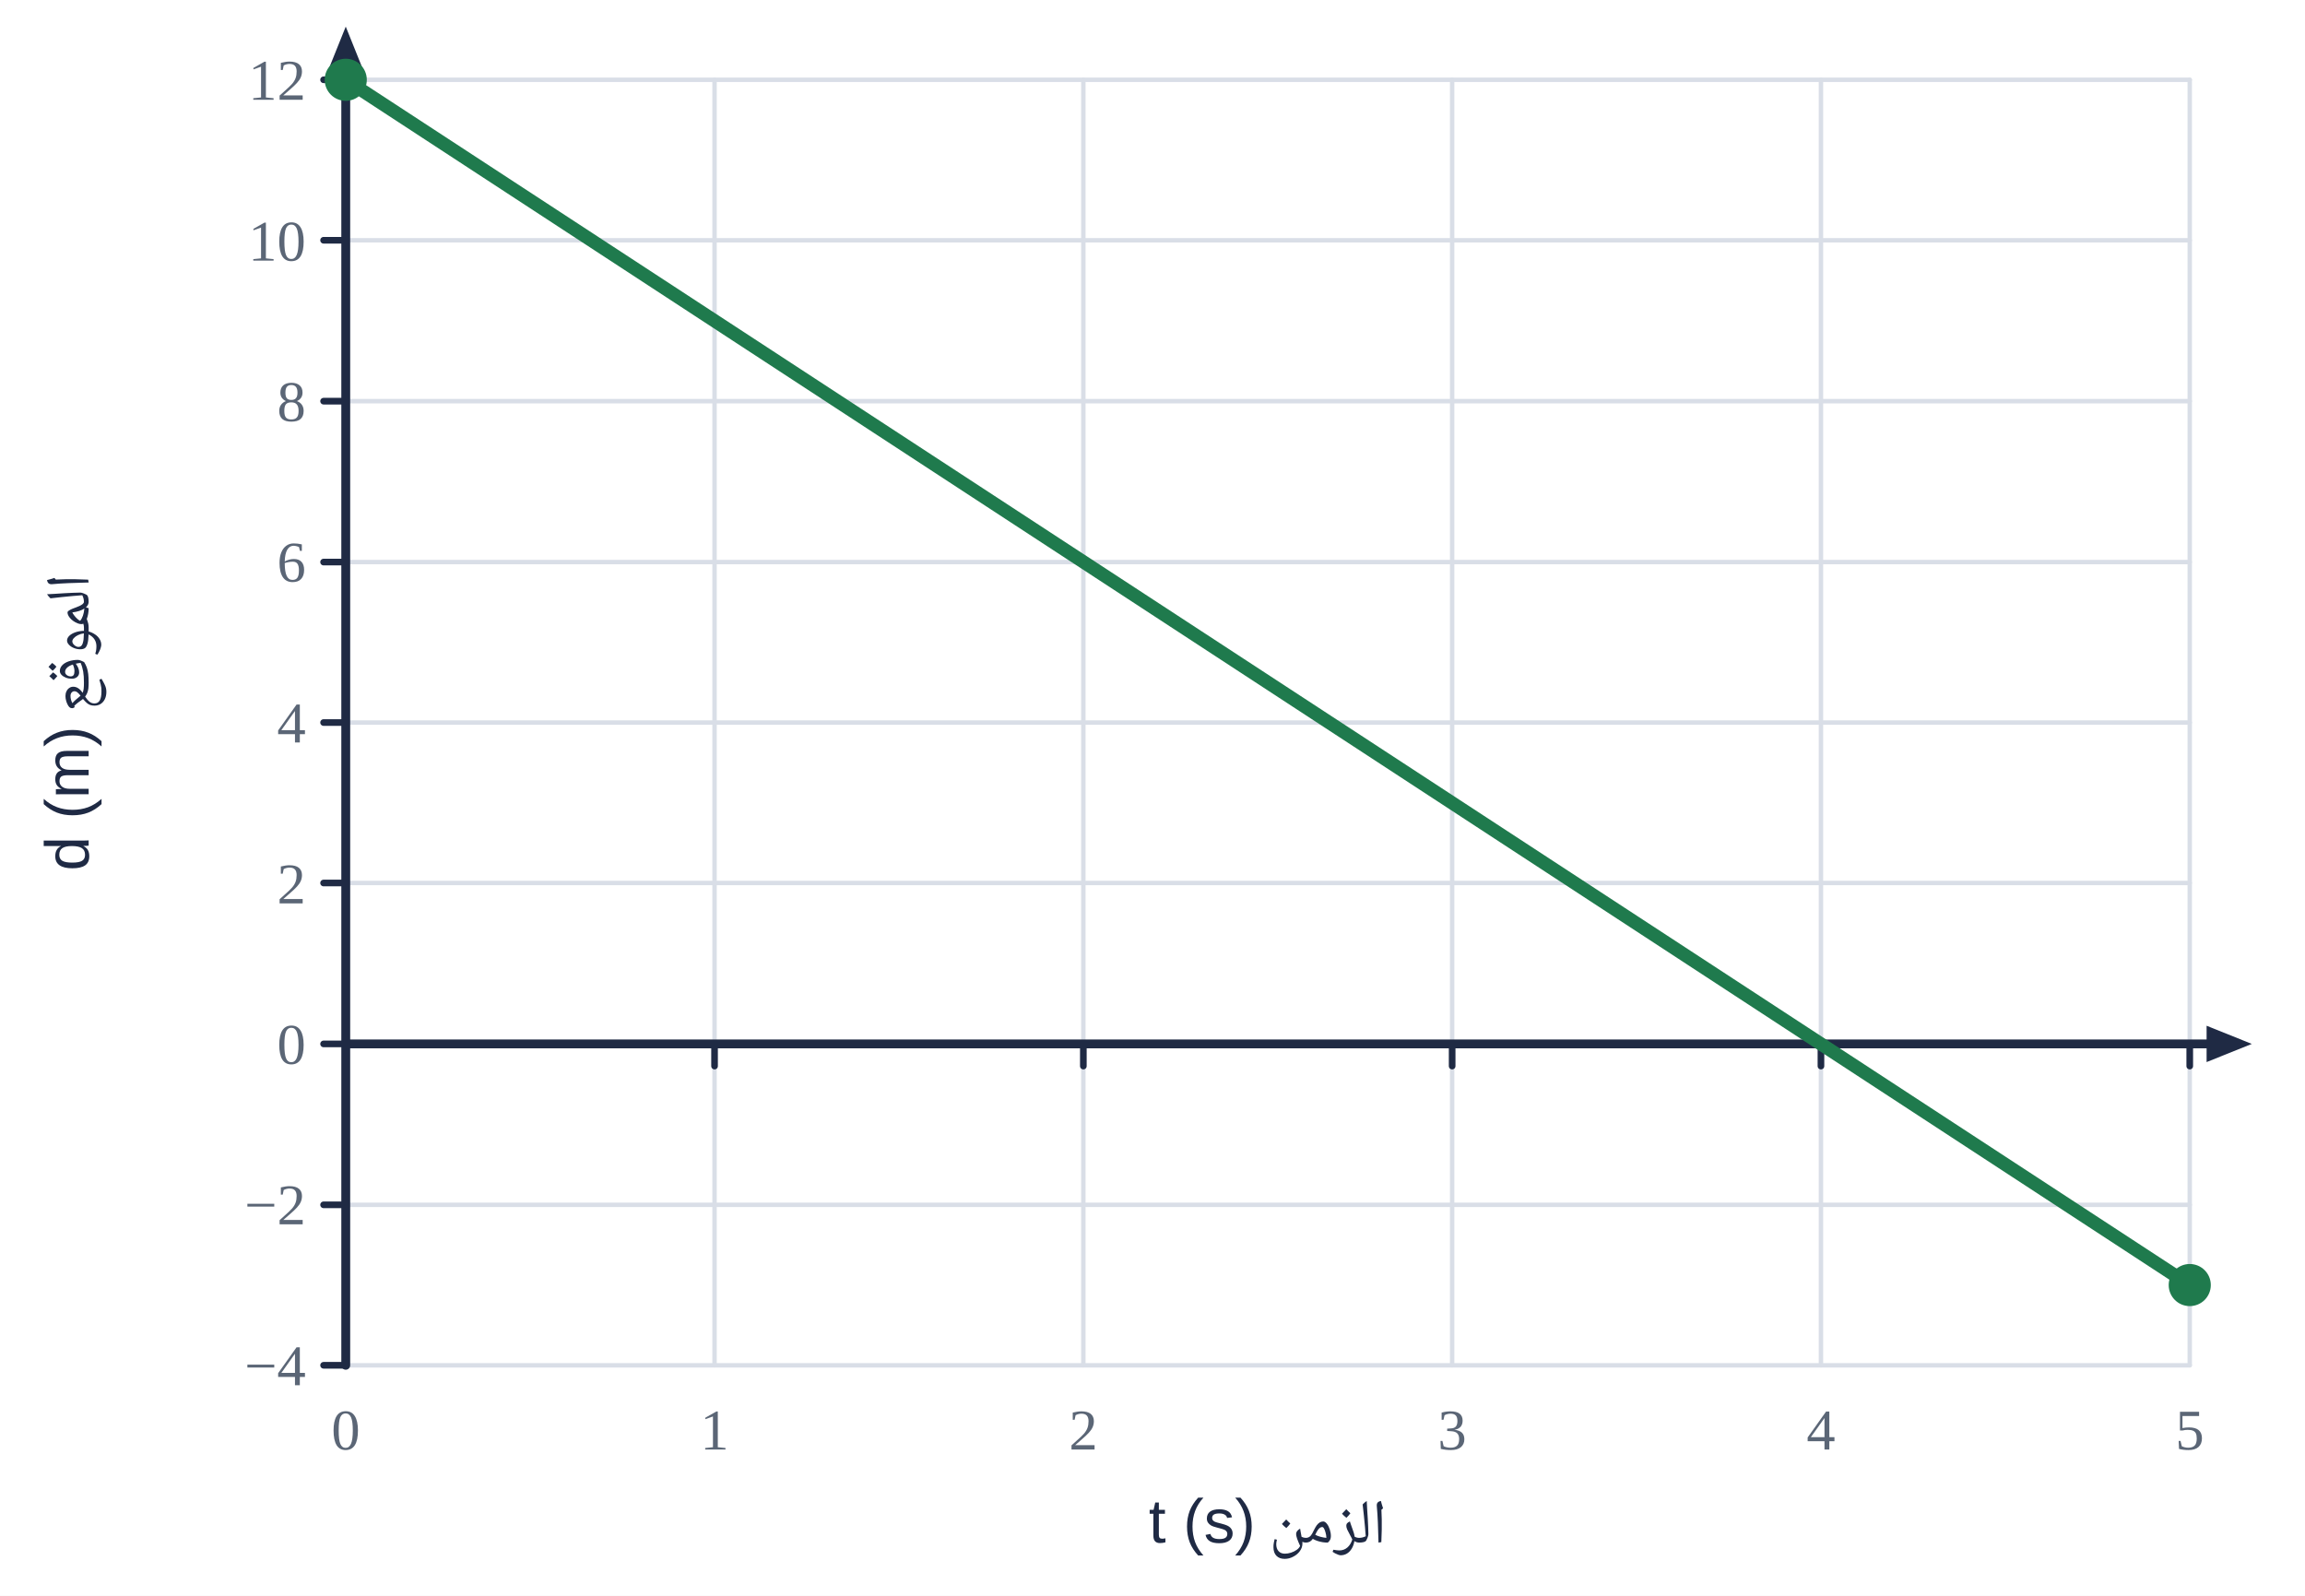
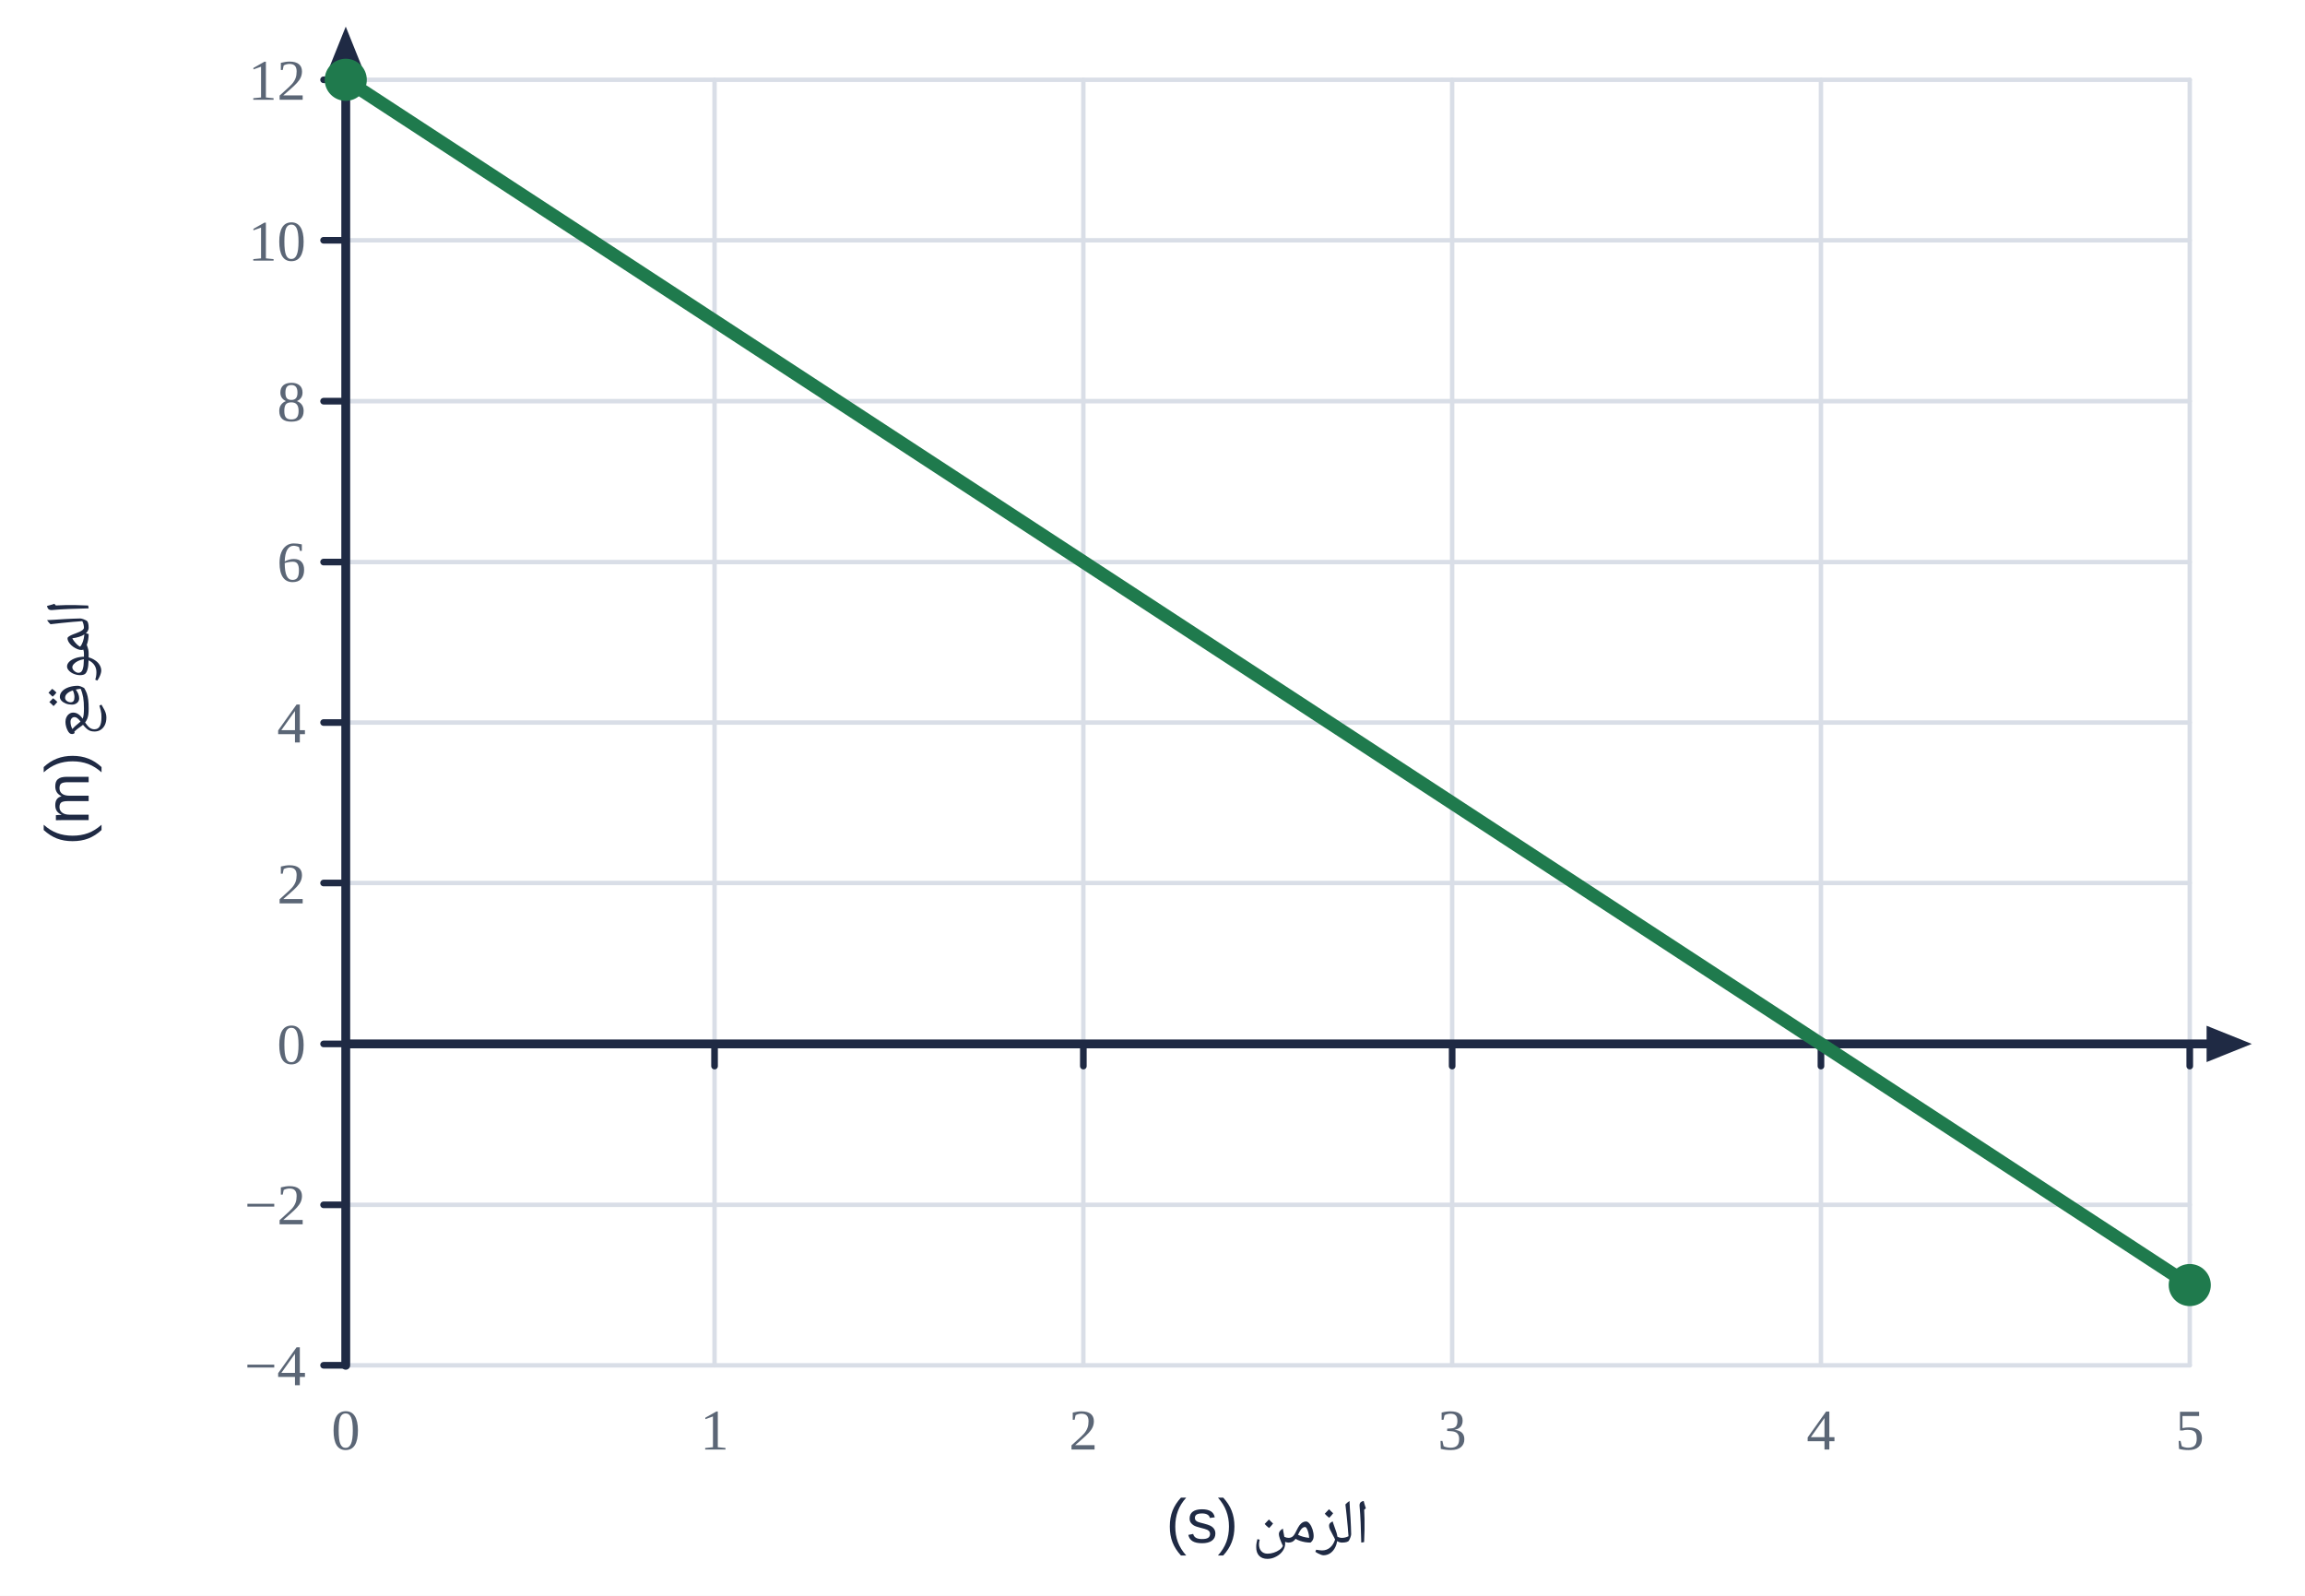
<svg xmlns="http://www.w3.org/2000/svg" viewBox="0 0 520 360" width="520" height="360">
  <rect width="520" height="360" fill="#fff" />
  <line x1="78.0" y1="18.0" x2="78.0" y2="308.0" stroke="#d9dee7" stroke-width="1" stroke-linecap="round" />
  <line x1="161.2" y1="18.0" x2="161.2" y2="308.0" stroke="#d9dee7" stroke-width="1" stroke-linecap="round" />
  <line x1="244.4" y1="18.0" x2="244.4" y2="308.0" stroke="#d9dee7" stroke-width="1" stroke-linecap="round" />
  <line x1="327.6" y1="18.0" x2="327.6" y2="308.0" stroke="#d9dee7" stroke-width="1" stroke-linecap="round" />
  <line x1="410.8" y1="18.0" x2="410.8" y2="308.0" stroke="#d9dee7" stroke-width="1" stroke-linecap="round" />
  <line x1="494.0" y1="18.0" x2="494.0" y2="308.0" stroke="#d9dee7" stroke-width="1" stroke-linecap="round" />
  <line x1="78.0" y1="308.0" x2="494.0" y2="308.0" stroke="#d9dee7" stroke-width="1" stroke-linecap="round" />
  <line x1="78.0" y1="271.8" x2="494.0" y2="271.8" stroke="#d9dee7" stroke-width="1" stroke-linecap="round" />
  <line x1="78.0" y1="235.5" x2="494.0" y2="235.5" stroke="#d9dee7" stroke-width="1" stroke-linecap="round" />
  <line x1="78.0" y1="199.2" x2="494.0" y2="199.2" stroke="#d9dee7" stroke-width="1" stroke-linecap="round" />
  <line x1="78.0" y1="163.0" x2="494.0" y2="163.0" stroke="#d9dee7" stroke-width="1" stroke-linecap="round" />
  <line x1="78.0" y1="126.8" x2="494.0" y2="126.8" stroke="#d9dee7" stroke-width="1" stroke-linecap="round" />
  <line x1="78.0" y1="90.5" x2="494.0" y2="90.5" stroke="#d9dee7" stroke-width="1" stroke-linecap="round" />
  <line x1="78.0" y1="54.2" x2="494.0" y2="54.2" stroke="#d9dee7" stroke-width="1" stroke-linecap="round" />
  <line x1="78.0" y1="18.0" x2="494.0" y2="18.0" stroke="#d9dee7" stroke-width="1" stroke-linecap="round" />
  <line x1="78.0" y1="235.5" x2="501.4" y2="235.5" stroke="#1f2a44" stroke-width="2" stroke-linecap="round" />
  <polygon points="508.0,235.5 497.8,239.6 497.8,231.4" fill="#1f2a44" />
  <line x1="78.0" y1="308.0" x2="78.0" y2="12.6" stroke="#1f2a44" stroke-width="2" stroke-linecap="round" />
  <polygon points="78.0,6.0 82.1,16.2 73.9,16.2" fill="#1f2a44" />
  <line x1="78.0" y1="235.5" x2="78.0" y2="240.5" stroke="#1f2a44" stroke-width="1.5" stroke-linecap="round" />
  <text x="78.0" y="327.0" text-anchor="middle" font-size="13" fill="#5b6676" font-weight="normal" font-family="'Times New Roman',Times,serif">0</text>
  <line x1="161.2" y1="235.5" x2="161.2" y2="240.5" stroke="#1f2a44" stroke-width="1.5" stroke-linecap="round" />
  <text x="161.2" y="327.0" text-anchor="middle" font-size="13" fill="#5b6676" font-weight="normal" font-family="'Times New Roman',Times,serif">1</text>
  <line x1="244.4" y1="235.5" x2="244.4" y2="240.5" stroke="#1f2a44" stroke-width="1.5" stroke-linecap="round" />
  <text x="244.4" y="327.0" text-anchor="middle" font-size="13" fill="#5b6676" font-weight="normal" font-family="'Times New Roman',Times,serif">2</text>
  <line x1="327.6" y1="235.5" x2="327.6" y2="240.5" stroke="#1f2a44" stroke-width="1.5" stroke-linecap="round" />
  <text x="327.6" y="327.0" text-anchor="middle" font-size="13" fill="#5b6676" font-weight="normal" font-family="'Times New Roman',Times,serif">3</text>
  <line x1="410.8" y1="235.5" x2="410.8" y2="240.5" stroke="#1f2a44" stroke-width="1.5" stroke-linecap="round" />
  <text x="410.8" y="327.0" text-anchor="middle" font-size="13" fill="#5b6676" font-weight="normal" font-family="'Times New Roman',Times,serif">4</text>
  <line x1="494.0" y1="235.5" x2="494.0" y2="240.5" stroke="#1f2a44" stroke-width="1.5" stroke-linecap="round" />
  <text x="494.0" y="327.0" text-anchor="middle" font-size="13" fill="#5b6676" font-weight="normal" font-family="'Times New Roman',Times,serif">5</text>
  <line x1="73.0" y1="308.0" x2="78.0" y2="308.0" stroke="#1f2a44" stroke-width="1.5" stroke-linecap="round" />
  <text x="69.0" y="312.5" text-anchor="end" font-size="13" fill="#5b6676" font-weight="normal" font-family="'Times New Roman',Times,serif">−4</text>
  <line x1="73.0" y1="271.8" x2="78.0" y2="271.8" stroke="#1f2a44" stroke-width="1.5" stroke-linecap="round" />
  <text x="69.0" y="276.2" text-anchor="end" font-size="13" fill="#5b6676" font-weight="normal" font-family="'Times New Roman',Times,serif">−2</text>
  <line x1="73.0" y1="235.5" x2="78.0" y2="235.5" stroke="#1f2a44" stroke-width="1.5" stroke-linecap="round" />
  <text x="69.0" y="240.0" text-anchor="end" font-size="13" fill="#5b6676" font-weight="normal" font-family="'Times New Roman',Times,serif">0</text>
  <line x1="73.0" y1="199.2" x2="78.0" y2="199.2" stroke="#1f2a44" stroke-width="1.5" stroke-linecap="round" />
  <text x="69.0" y="203.8" text-anchor="end" font-size="13" fill="#5b6676" font-weight="normal" font-family="'Times New Roman',Times,serif">2</text>
  <line x1="73.0" y1="163.0" x2="78.0" y2="163.0" stroke="#1f2a44" stroke-width="1.5" stroke-linecap="round" />
  <text x="69.0" y="167.5" text-anchor="end" font-size="13" fill="#5b6676" font-weight="normal" font-family="'Times New Roman',Times,serif">4</text>
  <line x1="73.0" y1="126.8" x2="78.0" y2="126.8" stroke="#1f2a44" stroke-width="1.5" stroke-linecap="round" />
  <text x="69.0" y="131.2" text-anchor="end" font-size="13" fill="#5b6676" font-weight="normal" font-family="'Times New Roman',Times,serif">6</text>
  <line x1="73.0" y1="90.5" x2="78.0" y2="90.5" stroke="#1f2a44" stroke-width="1.5" stroke-linecap="round" />
  <text x="69.0" y="95.0" text-anchor="end" font-size="13" fill="#5b6676" font-weight="normal" font-family="'Times New Roman',Times,serif">8</text>
  <line x1="73.0" y1="54.2" x2="78.0" y2="54.2" stroke="#1f2a44" stroke-width="1.5" stroke-linecap="round" />
  <text x="69.0" y="58.8" text-anchor="end" font-size="13" fill="#5b6676" font-weight="normal" font-family="'Times New Roman',Times,serif">10</text>
  <line x1="73.0" y1="18.0" x2="78.0" y2="18.0" stroke="#1f2a44" stroke-width="1.5" stroke-linecap="round" />
  <text x="69.0" y="22.5" text-anchor="end" font-size="13" fill="#5b6676" font-weight="normal" font-family="'Times New Roman',Times,serif">12</text>
-   <text x="286.0" y="348.0" text-anchor="middle" font-size="14" fill="#1f2a44" font-weight="normal" font-family="'IBM Plex Sans Arabic','Noto Naskh Arabic',Tahoma,Arial,sans-serif" direction="rtl">الزمن t (s)</text>
-   <text x="20.0" y="163.0" text-anchor="middle" font-size="14" fill="#1f2a44" font-weight="normal" font-family="'IBM Plex Sans Arabic','Noto Naskh Arabic',Tahoma,Arial,sans-serif" direction="rtl" transform="rotate(-90 20 163.0)">الموقع d (m)</text>
+   <text x="286.0" y="348.0" text-anchor="middle" font-size="14" fill="#1f2a44" font-weight="normal" font-family="'IBM Plex Sans Arabic','Noto Naskh Arabic',Tahoma,Arial,sans-serif" direction="rtl">الزمن (s)</text>
+   <text x="20.0" y="163.0" text-anchor="middle" font-size="14" fill="#1f2a44" font-weight="normal" font-family="'IBM Plex Sans Arabic','Noto Naskh Arabic',Tahoma,Arial,sans-serif" direction="rtl" transform="rotate(-90 20 163.0)">الموقع (m)</text>
  <polyline points="78.0,18.0 494.0,289.9" fill="none" stroke="#1f7a4d" stroke-width="3" stroke-linejoin="round" />
  <circle cx="78.0" cy="18.0" r="4" fill="#1f7a4d" stroke="#1f7a4d" stroke-width="1.5" />
  <circle cx="494.0" cy="289.9" r="4" fill="#1f7a4d" stroke="#1f7a4d" stroke-width="1.5" />
</svg>
